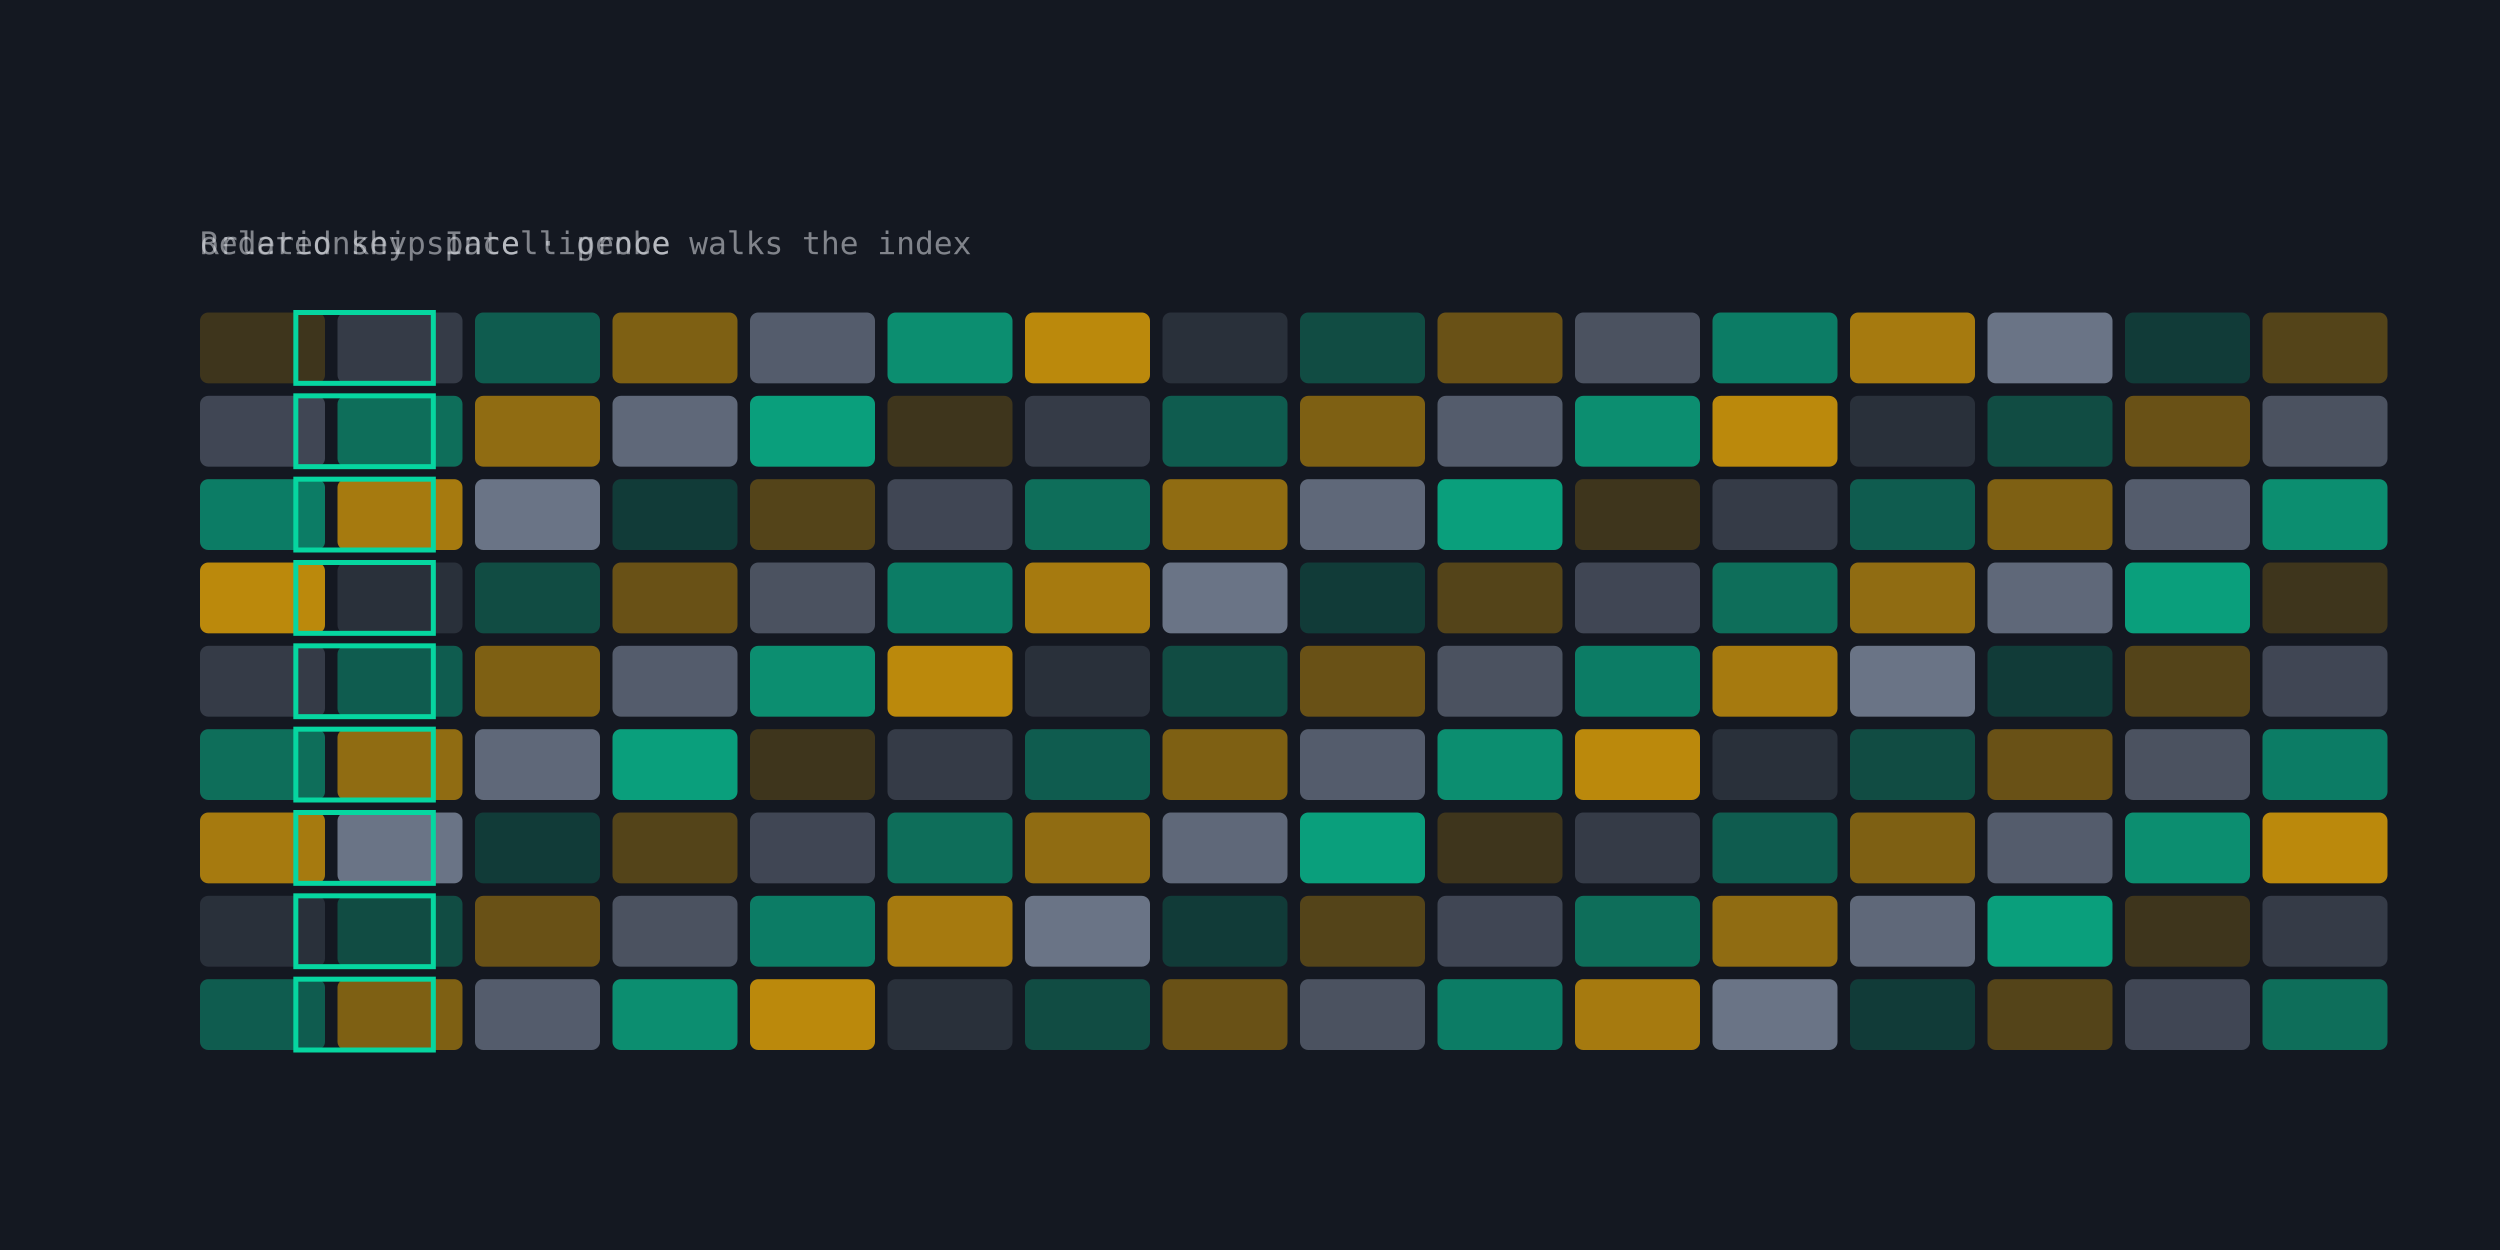
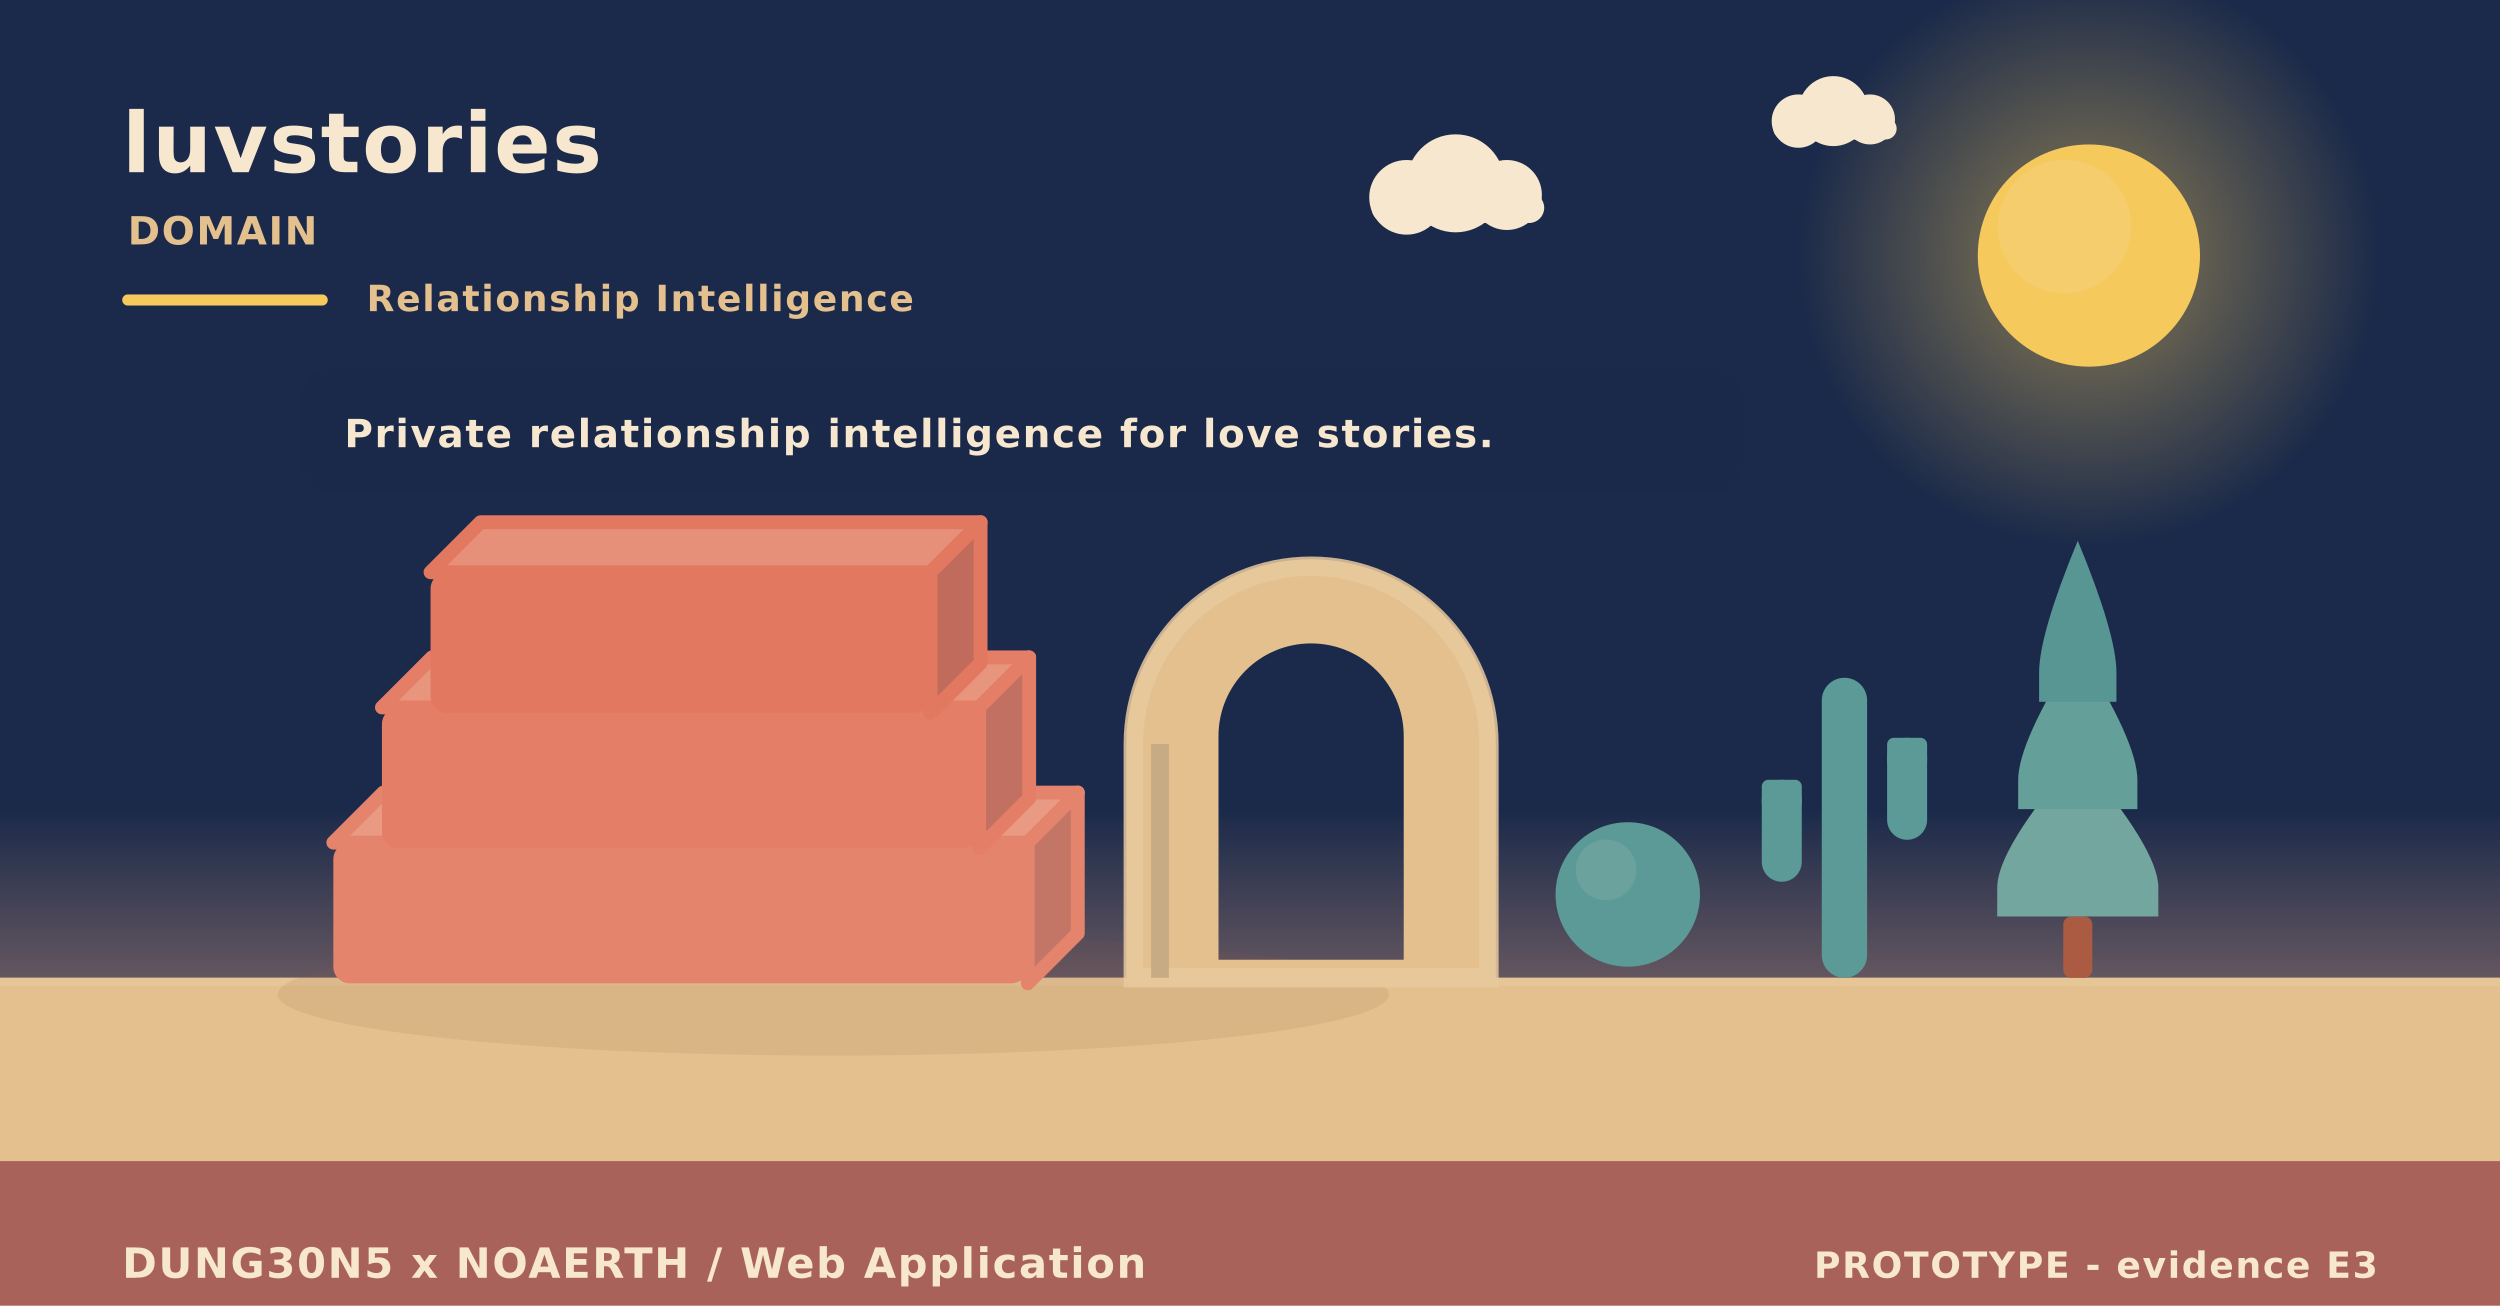
- <svg xmlns="http://www.w3.org/2000/svg" viewBox="0 0 1200 600" width="1200" height="600" role="img" aria-label="luvstories domain model">
-   <rect width="1200" height="600" fill="#141821" />
-   <defs>
-     <linearGradient id="gd" x1="0" y1="0" x2="1" y2="1">
-       <stop offset="0%" stop-color="#ffb703" />
-       <stop offset="100%" stop-color="#8d99ae" />
-     </linearGradient>
-   </defs>
-   <rect x="96.00" y="150.00" width="60.00" height="34.00" rx="4.00" fill="#ffb703" opacity="0.18" />
-   <rect x="162.00" y="150.00" width="60.00" height="34.00" rx="4.00" fill="#8d99ae" opacity="0.27" />
-   <rect x="228.00" y="150.00" width="60.00" height="34.00" rx="4.00" fill="#06d6a0" opacity="0.36" />
-   <rect x="294.00" y="150.00" width="60.00" height="34.00" rx="4.00" fill="#ffb703" opacity="0.45" />
-   <rect x="360.00" y="150.00" width="60.00" height="34.00" rx="4.00" fill="#8d99ae" opacity="0.53" />
-   <rect x="426.00" y="150.00" width="60.00" height="34.00" rx="4.00" fill="#06d6a0" opacity="0.62" />
-   <rect x="492.00" y="150.00" width="60.00" height="34.00" rx="4.00" fill="#ffb703" opacity="0.71" />
-   <rect x="558.00" y="150.00" width="60.00" height="34.00" rx="4.00" fill="#8d99ae" opacity="0.18" />
-   <rect x="624.00" y="150.00" width="60.00" height="34.00" rx="4.00" fill="#06d6a0" opacity="0.27" />
-   <rect x="690.00" y="150.00" width="60.00" height="34.00" rx="4.00" fill="#ffb703" opacity="0.36" />
-   <rect x="756.00" y="150.00" width="60.00" height="34.00" rx="4.00" fill="#8d99ae" opacity="0.45" />
-   <rect x="822.00" y="150.00" width="60.00" height="34.00" rx="4.00" fill="#06d6a0" opacity="0.53" />
-   <rect x="888.00" y="150.00" width="60.00" height="34.00" rx="4.00" fill="#ffb703" opacity="0.62" />
-   <rect x="954.00" y="150.00" width="60.00" height="34.00" rx="4.00" fill="#8d99ae" opacity="0.71" />
-   <rect x="1020.00" y="150.00" width="60.00" height="34.00" rx="4.00" fill="#06d6a0" opacity="0.18" />
-   <rect x="1086.00" y="150.00" width="60.00" height="34.00" rx="4.00" fill="#ffb703" opacity="0.27" />
-   <rect x="96.00" y="190.00" width="60.00" height="34.00" rx="4.00" fill="#8d99ae" opacity="0.36" />
-   <rect x="162.00" y="190.00" width="60.00" height="34.00" rx="4.00" fill="#06d6a0" opacity="0.45" />
-   <rect x="228.00" y="190.00" width="60.00" height="34.00" rx="4.00" fill="#ffb703" opacity="0.53" />
-   <rect x="294.00" y="190.00" width="60.00" height="34.00" rx="4.00" fill="#8d99ae" opacity="0.62" />
-   <rect x="360.00" y="190.00" width="60.00" height="34.00" rx="4.00" fill="#06d6a0" opacity="0.71" />
-   <rect x="426.00" y="190.00" width="60.00" height="34.00" rx="4.00" fill="#ffb703" opacity="0.18" />
-   <rect x="492.00" y="190.00" width="60.00" height="34.00" rx="4.00" fill="#8d99ae" opacity="0.27" />
-   <rect x="558.00" y="190.00" width="60.00" height="34.00" rx="4.00" fill="#06d6a0" opacity="0.36" />
-   <rect x="624.00" y="190.00" width="60.00" height="34.00" rx="4.00" fill="#ffb703" opacity="0.45" />
-   <rect x="690.00" y="190.00" width="60.00" height="34.00" rx="4.00" fill="#8d99ae" opacity="0.53" />
-   <rect x="756.00" y="190.00" width="60.00" height="34.00" rx="4.00" fill="#06d6a0" opacity="0.62" />
-   <rect x="822.00" y="190.00" width="60.00" height="34.00" rx="4.00" fill="#ffb703" opacity="0.71" />
-   <rect x="888.00" y="190.00" width="60.00" height="34.00" rx="4.00" fill="#8d99ae" opacity="0.18" />
-   <rect x="954.00" y="190.00" width="60.00" height="34.00" rx="4.00" fill="#06d6a0" opacity="0.27" />
-   <rect x="1020.00" y="190.00" width="60.00" height="34.00" rx="4.00" fill="#ffb703" opacity="0.36" />
-   <rect x="1086.00" y="190.00" width="60.00" height="34.00" rx="4.00" fill="#8d99ae" opacity="0.45" />
-   <rect x="96.00" y="230.00" width="60.00" height="34.00" rx="4.00" fill="#06d6a0" opacity="0.53" />
-   <rect x="162.00" y="230.00" width="60.00" height="34.00" rx="4.00" fill="#ffb703" opacity="0.62" />
-   <rect x="228.00" y="230.00" width="60.00" height="34.00" rx="4.00" fill="#8d99ae" opacity="0.71" />
-   <rect x="294.00" y="230.00" width="60.00" height="34.00" rx="4.00" fill="#06d6a0" opacity="0.18" />
-   <rect x="360.00" y="230.00" width="60.00" height="34.00" rx="4.00" fill="#ffb703" opacity="0.27" />
-   <rect x="426.00" y="230.00" width="60.00" height="34.00" rx="4.00" fill="#8d99ae" opacity="0.36" />
-   <rect x="492.00" y="230.00" width="60.00" height="34.00" rx="4.00" fill="#06d6a0" opacity="0.45" />
-   <rect x="558.00" y="230.00" width="60.00" height="34.00" rx="4.00" fill="#ffb703" opacity="0.53" />
-   <rect x="624.00" y="230.00" width="60.00" height="34.00" rx="4.00" fill="#8d99ae" opacity="0.62" />
-   <rect x="690.00" y="230.00" width="60.00" height="34.00" rx="4.00" fill="#06d6a0" opacity="0.71" />
-   <rect x="756.00" y="230.00" width="60.00" height="34.00" rx="4.00" fill="#ffb703" opacity="0.18" />
-   <rect x="822.00" y="230.00" width="60.00" height="34.00" rx="4.00" fill="#8d99ae" opacity="0.27" />
-   <rect x="888.00" y="230.00" width="60.00" height="34.00" rx="4.00" fill="#06d6a0" opacity="0.36" />
-   <rect x="954.00" y="230.00" width="60.00" height="34.00" rx="4.00" fill="#ffb703" opacity="0.45" />
-   <rect x="1020.00" y="230.00" width="60.00" height="34.00" rx="4.00" fill="#8d99ae" opacity="0.53" />
-   <rect x="1086.00" y="230.00" width="60.00" height="34.00" rx="4.00" fill="#06d6a0" opacity="0.62" />
-   <rect x="96.00" y="270.00" width="60.00" height="34.00" rx="4.00" fill="#ffb703" opacity="0.71" />
-   <rect x="162.00" y="270.00" width="60.00" height="34.00" rx="4.00" fill="#8d99ae" opacity="0.18" />
-   <rect x="228.00" y="270.00" width="60.00" height="34.00" rx="4.00" fill="#06d6a0" opacity="0.27" />
-   <rect x="294.00" y="270.00" width="60.00" height="34.00" rx="4.00" fill="#ffb703" opacity="0.36" />
-   <rect x="360.00" y="270.00" width="60.00" height="34.00" rx="4.00" fill="#8d99ae" opacity="0.45" />
-   <rect x="426.00" y="270.00" width="60.00" height="34.00" rx="4.00" fill="#06d6a0" opacity="0.53" />
-   <rect x="492.00" y="270.00" width="60.00" height="34.00" rx="4.00" fill="#ffb703" opacity="0.62" />
-   <rect x="558.00" y="270.00" width="60.00" height="34.00" rx="4.00" fill="#8d99ae" opacity="0.71" />
-   <rect x="624.00" y="270.00" width="60.00" height="34.00" rx="4.00" fill="#06d6a0" opacity="0.18" />
-   <rect x="690.00" y="270.00" width="60.00" height="34.00" rx="4.00" fill="#ffb703" opacity="0.27" />
-   <rect x="756.00" y="270.00" width="60.00" height="34.00" rx="4.00" fill="#8d99ae" opacity="0.36" />
-   <rect x="822.00" y="270.00" width="60.00" height="34.00" rx="4.00" fill="#06d6a0" opacity="0.45" />
-   <rect x="888.00" y="270.00" width="60.00" height="34.00" rx="4.00" fill="#ffb703" opacity="0.53" />
-   <rect x="954.00" y="270.00" width="60.00" height="34.00" rx="4.00" fill="#8d99ae" opacity="0.62" />
-   <rect x="1020.00" y="270.00" width="60.00" height="34.00" rx="4.00" fill="#06d6a0" opacity="0.71" />
-   <rect x="1086.00" y="270.00" width="60.00" height="34.00" rx="4.00" fill="#ffb703" opacity="0.18" />
-   <rect x="96.00" y="310.00" width="60.00" height="34.00" rx="4.00" fill="#8d99ae" opacity="0.27" />
-   <rect x="162.00" y="310.00" width="60.00" height="34.00" rx="4.00" fill="#06d6a0" opacity="0.36" />
-   <rect x="228.00" y="310.00" width="60.00" height="34.00" rx="4.00" fill="#ffb703" opacity="0.45" />
-   <rect x="294.00" y="310.00" width="60.00" height="34.00" rx="4.00" fill="#8d99ae" opacity="0.53" />
-   <rect x="360.00" y="310.00" width="60.00" height="34.00" rx="4.00" fill="#06d6a0" opacity="0.62" />
-   <rect x="426.00" y="310.00" width="60.00" height="34.00" rx="4.00" fill="#ffb703" opacity="0.71" />
-   <rect x="492.00" y="310.00" width="60.00" height="34.00" rx="4.00" fill="#8d99ae" opacity="0.18" />
-   <rect x="558.00" y="310.00" width="60.00" height="34.00" rx="4.00" fill="#06d6a0" opacity="0.27" />
-   <rect x="624.00" y="310.00" width="60.00" height="34.00" rx="4.00" fill="#ffb703" opacity="0.36" />
-   <rect x="690.00" y="310.00" width="60.00" height="34.00" rx="4.00" fill="#8d99ae" opacity="0.45" />
-   <rect x="756.00" y="310.00" width="60.00" height="34.00" rx="4.00" fill="#06d6a0" opacity="0.53" />
-   <rect x="822.00" y="310.00" width="60.00" height="34.00" rx="4.00" fill="#ffb703" opacity="0.62" />
-   <rect x="888.00" y="310.00" width="60.00" height="34.00" rx="4.00" fill="#8d99ae" opacity="0.71" />
-   <rect x="954.00" y="310.00" width="60.00" height="34.00" rx="4.00" fill="#06d6a0" opacity="0.18" />
-   <rect x="1020.00" y="310.00" width="60.00" height="34.00" rx="4.00" fill="#ffb703" opacity="0.27" />
-   <rect x="1086.00" y="310.00" width="60.00" height="34.00" rx="4.00" fill="#8d99ae" opacity="0.36" />
-   <rect x="96.00" y="350.00" width="60.00" height="34.00" rx="4.00" fill="#06d6a0" opacity="0.45" />
-   <rect x="162.00" y="350.00" width="60.00" height="34.00" rx="4.00" fill="#ffb703" opacity="0.53" />
-   <rect x="228.00" y="350.00" width="60.00" height="34.00" rx="4.00" fill="#8d99ae" opacity="0.62" />
-   <rect x="294.00" y="350.00" width="60.00" height="34.00" rx="4.00" fill="#06d6a0" opacity="0.71" />
-   <rect x="360.00" y="350.00" width="60.00" height="34.00" rx="4.00" fill="#ffb703" opacity="0.18" />
-   <rect x="426.00" y="350.00" width="60.00" height="34.00" rx="4.00" fill="#8d99ae" opacity="0.27" />
-   <rect x="492.00" y="350.00" width="60.00" height="34.00" rx="4.00" fill="#06d6a0" opacity="0.36" />
-   <rect x="558.00" y="350.00" width="60.00" height="34.00" rx="4.00" fill="#ffb703" opacity="0.45" />
-   <rect x="624.00" y="350.00" width="60.00" height="34.00" rx="4.00" fill="#8d99ae" opacity="0.53" />
-   <rect x="690.00" y="350.00" width="60.00" height="34.00" rx="4.00" fill="#06d6a0" opacity="0.62" />
-   <rect x="756.00" y="350.00" width="60.00" height="34.00" rx="4.00" fill="#ffb703" opacity="0.71" />
-   <rect x="822.00" y="350.00" width="60.00" height="34.00" rx="4.00" fill="#8d99ae" opacity="0.18" />
-   <rect x="888.00" y="350.00" width="60.00" height="34.00" rx="4.00" fill="#06d6a0" opacity="0.27" />
-   <rect x="954.00" y="350.00" width="60.00" height="34.00" rx="4.00" fill="#ffb703" opacity="0.36" />
-   <rect x="1020.00" y="350.00" width="60.00" height="34.00" rx="4.00" fill="#8d99ae" opacity="0.45" />
-   <rect x="1086.00" y="350.00" width="60.00" height="34.00" rx="4.00" fill="#06d6a0" opacity="0.53" />
-   <rect x="96.00" y="390.00" width="60.00" height="34.00" rx="4.00" fill="#ffb703" opacity="0.62" />
-   <rect x="162.00" y="390.00" width="60.00" height="34.00" rx="4.00" fill="#8d99ae" opacity="0.71" />
-   <rect x="228.00" y="390.00" width="60.00" height="34.00" rx="4.00" fill="#06d6a0" opacity="0.18" />
-   <rect x="294.00" y="390.00" width="60.00" height="34.00" rx="4.00" fill="#ffb703" opacity="0.27" />
-   <rect x="360.00" y="390.00" width="60.00" height="34.00" rx="4.00" fill="#8d99ae" opacity="0.36" />
-   <rect x="426.00" y="390.00" width="60.00" height="34.00" rx="4.00" fill="#06d6a0" opacity="0.45" />
-   <rect x="492.00" y="390.00" width="60.00" height="34.00" rx="4.00" fill="#ffb703" opacity="0.53" />
-   <rect x="558.00" y="390.00" width="60.00" height="34.00" rx="4.00" fill="#8d99ae" opacity="0.62" />
-   <rect x="624.00" y="390.00" width="60.00" height="34.00" rx="4.00" fill="#06d6a0" opacity="0.71" />
-   <rect x="690.00" y="390.00" width="60.00" height="34.00" rx="4.00" fill="#ffb703" opacity="0.18" />
-   <rect x="756.00" y="390.00" width="60.00" height="34.00" rx="4.00" fill="#8d99ae" opacity="0.27" />
-   <rect x="822.00" y="390.00" width="60.00" height="34.00" rx="4.00" fill="#06d6a0" opacity="0.36" />
-   <rect x="888.00" y="390.00" width="60.00" height="34.00" rx="4.00" fill="#ffb703" opacity="0.45" />
-   <rect x="954.00" y="390.00" width="60.00" height="34.00" rx="4.00" fill="#8d99ae" opacity="0.53" />
-   <rect x="1020.00" y="390.00" width="60.00" height="34.00" rx="4.00" fill="#06d6a0" opacity="0.62" />
-   <rect x="1086.00" y="390.00" width="60.00" height="34.00" rx="4.00" fill="#ffb703" opacity="0.71" />
-   <rect x="96.00" y="430.00" width="60.00" height="34.00" rx="4.00" fill="#8d99ae" opacity="0.18" />
-   <rect x="162.00" y="430.00" width="60.00" height="34.00" rx="4.00" fill="#06d6a0" opacity="0.27" />
-   <rect x="228.00" y="430.00" width="60.00" height="34.00" rx="4.00" fill="#ffb703" opacity="0.36" />
-   <rect x="294.00" y="430.00" width="60.00" height="34.00" rx="4.00" fill="#8d99ae" opacity="0.45" />
-   <rect x="360.00" y="430.00" width="60.00" height="34.00" rx="4.00" fill="#06d6a0" opacity="0.53" />
-   <rect x="426.00" y="430.00" width="60.00" height="34.00" rx="4.00" fill="#ffb703" opacity="0.62" />
-   <rect x="492.00" y="430.00" width="60.00" height="34.00" rx="4.00" fill="#8d99ae" opacity="0.71" />
-   <rect x="558.00" y="430.00" width="60.00" height="34.00" rx="4.00" fill="#06d6a0" opacity="0.18" />
-   <rect x="624.00" y="430.00" width="60.00" height="34.00" rx="4.00" fill="#ffb703" opacity="0.27" />
-   <rect x="690.00" y="430.00" width="60.00" height="34.00" rx="4.00" fill="#8d99ae" opacity="0.36" />
-   <rect x="756.00" y="430.00" width="60.00" height="34.00" rx="4.00" fill="#06d6a0" opacity="0.45" />
-   <rect x="822.00" y="430.00" width="60.00" height="34.00" rx="4.00" fill="#ffb703" opacity="0.53" />
-   <rect x="888.00" y="430.00" width="60.00" height="34.00" rx="4.00" fill="#8d99ae" opacity="0.62" />
-   <rect x="954.00" y="430.00" width="60.00" height="34.00" rx="4.00" fill="#06d6a0" opacity="0.71" />
-   <rect x="1020.00" y="430.00" width="60.00" height="34.00" rx="4.00" fill="#ffb703" opacity="0.18" />
-   <rect x="1086.00" y="430.00" width="60.00" height="34.00" rx="4.00" fill="#8d99ae" opacity="0.27" />
-   <rect x="96.00" y="470.00" width="60.00" height="34.00" rx="4.00" fill="#06d6a0" opacity="0.36" />
-   <rect x="162.00" y="470.00" width="60.00" height="34.00" rx="4.00" fill="#ffb703" opacity="0.45" />
-   <rect x="228.00" y="470.00" width="60.00" height="34.00" rx="4.00" fill="#8d99ae" opacity="0.53" />
-   <rect x="294.00" y="470.00" width="60.00" height="34.00" rx="4.00" fill="#06d6a0" opacity="0.62" />
-   <rect x="360.00" y="470.00" width="60.00" height="34.00" rx="4.00" fill="#ffb703" opacity="0.71" />
-   <rect x="426.00" y="470.00" width="60.00" height="34.00" rx="4.00" fill="#8d99ae" opacity="0.18" />
-   <rect x="492.00" y="470.00" width="60.00" height="34.00" rx="4.00" fill="#06d6a0" opacity="0.27" />
-   <rect x="558.00" y="470.00" width="60.00" height="34.00" rx="4.00" fill="#ffb703" opacity="0.36" />
-   <rect x="624.00" y="470.00" width="60.00" height="34.00" rx="4.00" fill="#8d99ae" opacity="0.45" />
-   <rect x="690.00" y="470.00" width="60.00" height="34.00" rx="4.00" fill="#06d6a0" opacity="0.53" />
-   <rect x="756.00" y="470.00" width="60.00" height="34.00" rx="4.00" fill="#ffb703" opacity="0.62" />
-   <rect x="822.00" y="470.00" width="60.00" height="34.00" rx="4.00" fill="#8d99ae" opacity="0.71" />
-   <rect x="888.00" y="470.00" width="60.00" height="34.00" rx="4.00" fill="#06d6a0" opacity="0.18" />
-   <rect x="954.00" y="470.00" width="60.00" height="34.00" rx="4.00" fill="#ffb703" opacity="0.27" />
-   <rect x="1020.00" y="470.00" width="60.00" height="34.00" rx="4.00" fill="#8d99ae" opacity="0.36" />
-   <rect x="1086.00" y="470.00" width="60.00" height="34.00" rx="4.00" fill="#06d6a0" opacity="0.45" />
+ <svg xmlns="http://www.w3.org/2000/svg" width="900" height="470" viewBox="0 0 900 470" role="img" aria-label="luvstories - the problem it addresses">
+   <linearGradient id="skym" x1="0" y1="0" x2="0" y2="1">
+     <stop offset="0" stop-color="#1b2a4a" />
+     <stop offset="0.62" stop-color="#1b2a4a" />
+     <stop offset="1" stop-color="#f3ad8a" />
+   </linearGradient>
+   <rect width="900" height="470" fill="url(#skym)" />
+   <radialGradient id="sunm">
+     <stop offset="0.35" stop-color="#f5c95c" stop-opacity="0.34" />
+     <stop offset="1" stop-color="#f5c95c" stop-opacity="0" />
+   </radialGradient>
+   <circle cx="752" cy="92" r="104" fill="url(#sunm)" />
+   <circle cx="752" cy="92" r="40" fill="#f5c95c" />
+   <circle cx="743.2" cy="81.6" r="24" fill="#f5d27e" opacity="0.5" />
  <g>
-     <rect x="142" y="150" width="66" height="34" fill="none" stroke="#06d6a0" stroke-width="2.4">
-       <animate attributeName="opacity" values="0;1;0" dur="8.05s" begin="0.0s" repeatCount="indefinite" />
-     </rect>
+     <circle cx="524" cy="66" r="17.64" fill="#f6e7ce" />
+     <circle cx="506.36" cy="71.04" r="13.44" fill="#f6e7ce" />
+     <circle cx="542.48" cy="70.2" r="12.6" fill="#f6e7ce" />
+     <rect x="493.76" y="69.36" width="62.16" height="10.92" rx="5.46" fill="#f6e7ce" />
+     <animateTransform attributeName="transform" type="translate" values="0 0;24 0;0 0" dur="36s" begin="0s" repeatCount="indefinite" />
  </g>
  <g>
-     <rect x="142" y="190" width="66" height="34" fill="none" stroke="#06d6a0" stroke-width="2.4">
-       <animate attributeName="opacity" values="0;1;0" dur="8.05s" begin="0.42s" repeatCount="indefinite" />
-     </rect>
+     <circle cx="660" cy="40" r="12.6" fill="#f6e7ce" />
+     <circle cx="647.4" cy="43.6" r="9.6" fill="#f6e7ce" />
+     <circle cx="673.2" cy="43" r="9" fill="#f6e7ce" />
+     <rect x="638.4" y="42.4" width="44.4" height="7.8" rx="3.9" fill="#f6e7ce" />
+     <animateTransform attributeName="transform" type="translate" values="0 0;-18 0;0 0" dur="46s" begin="3s" repeatCount="indefinite" />
  </g>
-   <g>
-     <rect x="142" y="230" width="66" height="34" fill="none" stroke="#06d6a0" stroke-width="2.4">
-       <animate attributeName="opacity" values="0;1;0" dur="8.05s" begin="0.84s" repeatCount="indefinite" />
-     </rect>
-   </g>
-   <g>
-     <rect x="142" y="270" width="66" height="34" fill="none" stroke="#06d6a0" stroke-width="2.4">
-       <animate attributeName="opacity" values="0;1;0" dur="8.05s" begin="1.26s" repeatCount="indefinite" />
-     </rect>
-   </g>
-   <g>
-     <rect x="142" y="310" width="66" height="34" fill="none" stroke="#06d6a0" stroke-width="2.4">
-       <animate attributeName="opacity" values="0;1;0" dur="8.05s" begin="1.68s" repeatCount="indefinite" />
-     </rect>
-   </g>
-   <g>
-     <rect x="142" y="350" width="66" height="34" fill="none" stroke="#06d6a0" stroke-width="2.4">
-       <animate attributeName="opacity" values="0;1;0" dur="8.05s" begin="2.1s" repeatCount="indefinite" />
-     </rect>
-   </g>
-   <g>
-     <rect x="142" y="390" width="66" height="34" fill="none" stroke="#06d6a0" stroke-width="2.4">
-       <animate attributeName="opacity" values="0;1;0" dur="8.05s" begin="2.52s" repeatCount="indefinite" />
-     </rect>
-   </g>
-   <g>
-     <rect x="142" y="430" width="66" height="34" fill="none" stroke="#06d6a0" stroke-width="2.4">
-       <animate attributeName="opacity" values="0;1;0" dur="8.05s" begin="2.94s" repeatCount="indefinite" />
-     </rect>
-   </g>
-   <g>
-     <rect x="142" y="470" width="66" height="34" fill="none" stroke="#06d6a0" stroke-width="2.4">
-       <animate attributeName="opacity" values="0;1;0" dur="8.05s" begin="3.36s" repeatCount="indefinite" />
-     </rect>
-   </g>
-   <text x="96" y="122" font-family="ui-monospace,Menlo,monospace" font-size="15" fill="rgba(238,241,246,0.500)">ordered key space · probe walks the index</text>
-   <text x="96" y="122" font-family="ui-monospace,Menlo,monospace" font-size="15" fill="rgba(238,241,246,0.500)">Relationship Intelligence</text>
+   <rect x="0" y="352" width="900" height="118" fill="#e3c08d" />
+   <rect x="0" y="352" width="900" height="3" fill="#e6c596" />
+   <text x="44" y="62" font-family="Verdana,DejaVu Sans,sans-serif" font-size="30" font-weight="700" letter-spacing="0.6" fill="#f6e7ce" text-anchor="start">luvstories</text>
+   <text x="46" y="88" font-family="Verdana,DejaVu Sans,sans-serif" font-size="14" font-weight="700" letter-spacing="0.6" fill="#e3c08d" text-anchor="start">DOMAIN</text>
+   <rect x="44" y="106" width="74" height="4" rx="2" fill="#f5c95c" />
+   <text x="132" y="112" font-family="Verdana,DejaVu Sans,sans-serif" font-size="13" font-weight="700" letter-spacing="0.6" fill="#e3c08d" text-anchor="start">Relationship Intelligence</text>
+   <ellipse cx="300" cy="358" rx="200" ry="22" fill="rgba(138,90,68,0.11)" />
+   <path d="M120,303.33 L370,303.33 L388,285.33 L138,285.33 Z" fill="#e99a82" stroke="#e5846c" stroke-width="5" stroke-linejoin="round" />
+   <path d="M370,303.33 L388,285.33 L388,336 L370,354 Z" fill="#c37566" stroke="#e5846c" stroke-width="5" stroke-linejoin="round" />
+   <rect x="120" y="303.33" width="250" height="50.67" rx="6" fill="#e5846c" />
+   <path d="M137.5,254.67 L352.5,254.67 L370.5,236.67 L155.5,236.67 Z" fill="#e8957d" stroke="#e47e66" stroke-width="5" stroke-linejoin="round" />
+   <path d="M352.5,254.67 L370.5,236.67 L370.5,287.33 L352.5,305.33 Z" fill="#c27061" stroke="#e47e66" stroke-width="5" stroke-linejoin="round" />
+   <rect x="137.5" y="254.67" width="215" height="50.67" rx="6" fill="#e47e66" />
+   <path d="M155,206 L335,206 L353,188 L173,188 Z" fill="#e79079" stroke="#e37861" stroke-width="5" stroke-linejoin="round" />
+   <path d="M335,206 L353,188 L353,238.67 L335,256.67 Z" fill="#c16b5d" stroke="#e37861" stroke-width="5" stroke-linejoin="round" />
+   <rect x="155" y="206" width="180" height="50.67" rx="6" fill="#e37861" />
+   <path d="M408,352 L408,267.84 A64,64 0 0 1 536,267.84 L536,352 Z M436.16,348 L436.16,264.97 A35.84,35.84 0 0 1 507.84,264.97 L507.84,348 Z" fill="#e3c08d" fill-rule="evenodd" stroke="#e3c08d" stroke-width="5" stroke-linejoin="round" />
+   <path d="M408,352 L408,267.84 A64,64 0 0 1 536,267.84 L536,352 Z" fill="none" stroke="#e8c99d" stroke-width="7" stroke-linecap="round" opacity="0.85" />
+   <rect x="414.4" y="267.84" width="6.4" height="84.16" fill="#c7ab84" />
+   <circle cx="586" cy="322" r="26" fill="#5b9a97" />
+   <circle cx="578.2" cy="313.16" r="10.92" fill="#7aa9a2" opacity="0.55" />
+   <rect x="655.84" y="244" width="16.32" height="108" rx="8.16" fill="#5b9a97" />
+   <rect x="634.24" y="280.72" width="14.4" height="36.72" rx="7.2" fill="#5b9a97" />
+   <rect x="634.24" y="280.72" width="14.4" height="10.8" rx="2.4" fill="#5b9a97" />
+   <rect x="679.36" y="265.6" width="14.4" height="36.72" rx="7.2" fill="#5b9a97" />
+   <rect x="679.36" y="265.6" width="14.4" height="10.8" rx="2.4" fill="#5b9a97" />
+   <rect x="742.78" y="329.92" width="10.44" height="22.08" rx="2.9" fill="#ac5b43" />
+   <path d="M748,271.96 Q719,305.58 719,319.49 Q719,329.92 719,329.92 L777,329.92 Q777,329.92 777,319.49 Q777,305.58 748,271.96 Z" fill="#74a6a0" />
+   <path d="M748,233.32 Q726.54,266.94 726.54,280.85 Q726.54,291.28 726.54,291.28 L769.46,291.28 Q769.46,291.28 769.46,280.85 Q769.46,266.94 748,233.32 Z" fill="#649f9a" />
+   <path d="M748,194.68 Q734.08,228.3 734.08,242.21 Q734.08,252.64 734.08,252.64 L761.92,252.64 Q761.92,252.64 761.92,242.21 Q761.92,228.3 748,194.68 Z" fill="#589694" />
+   <rect x="108" y="132" width="520" height="46" rx="12" fill="rgba(27,42,74,0.42)" opacity="0.94" />
+   <text x="124" y="161" font-family="Verdana,DejaVu Sans,sans-serif" font-size="14" font-weight="700" letter-spacing="0.6" fill="#f6e7ce" text-anchor="start">Private relationship intelligence for love stories.</text>
+   <rect x="0" y="418" width="900" height="52" rx="0" fill="#a65c56" opacity="0.94" />
+   <text x="44" y="460" font-family="Verdana,DejaVu Sans,sans-serif" font-size="15" font-weight="700" letter-spacing="0.6" fill="#f6e7ce" text-anchor="start">DUNG30N5 x NOAERTH  /  Web Application</text>
+   <text x="856" y="460" font-family="Verdana,DejaVu Sans,sans-serif" font-size="13" font-weight="700" letter-spacing="0.6" fill="#f6e7ce" text-anchor="end">PROTOTYPE  -  evidence E3</text>
</svg>
